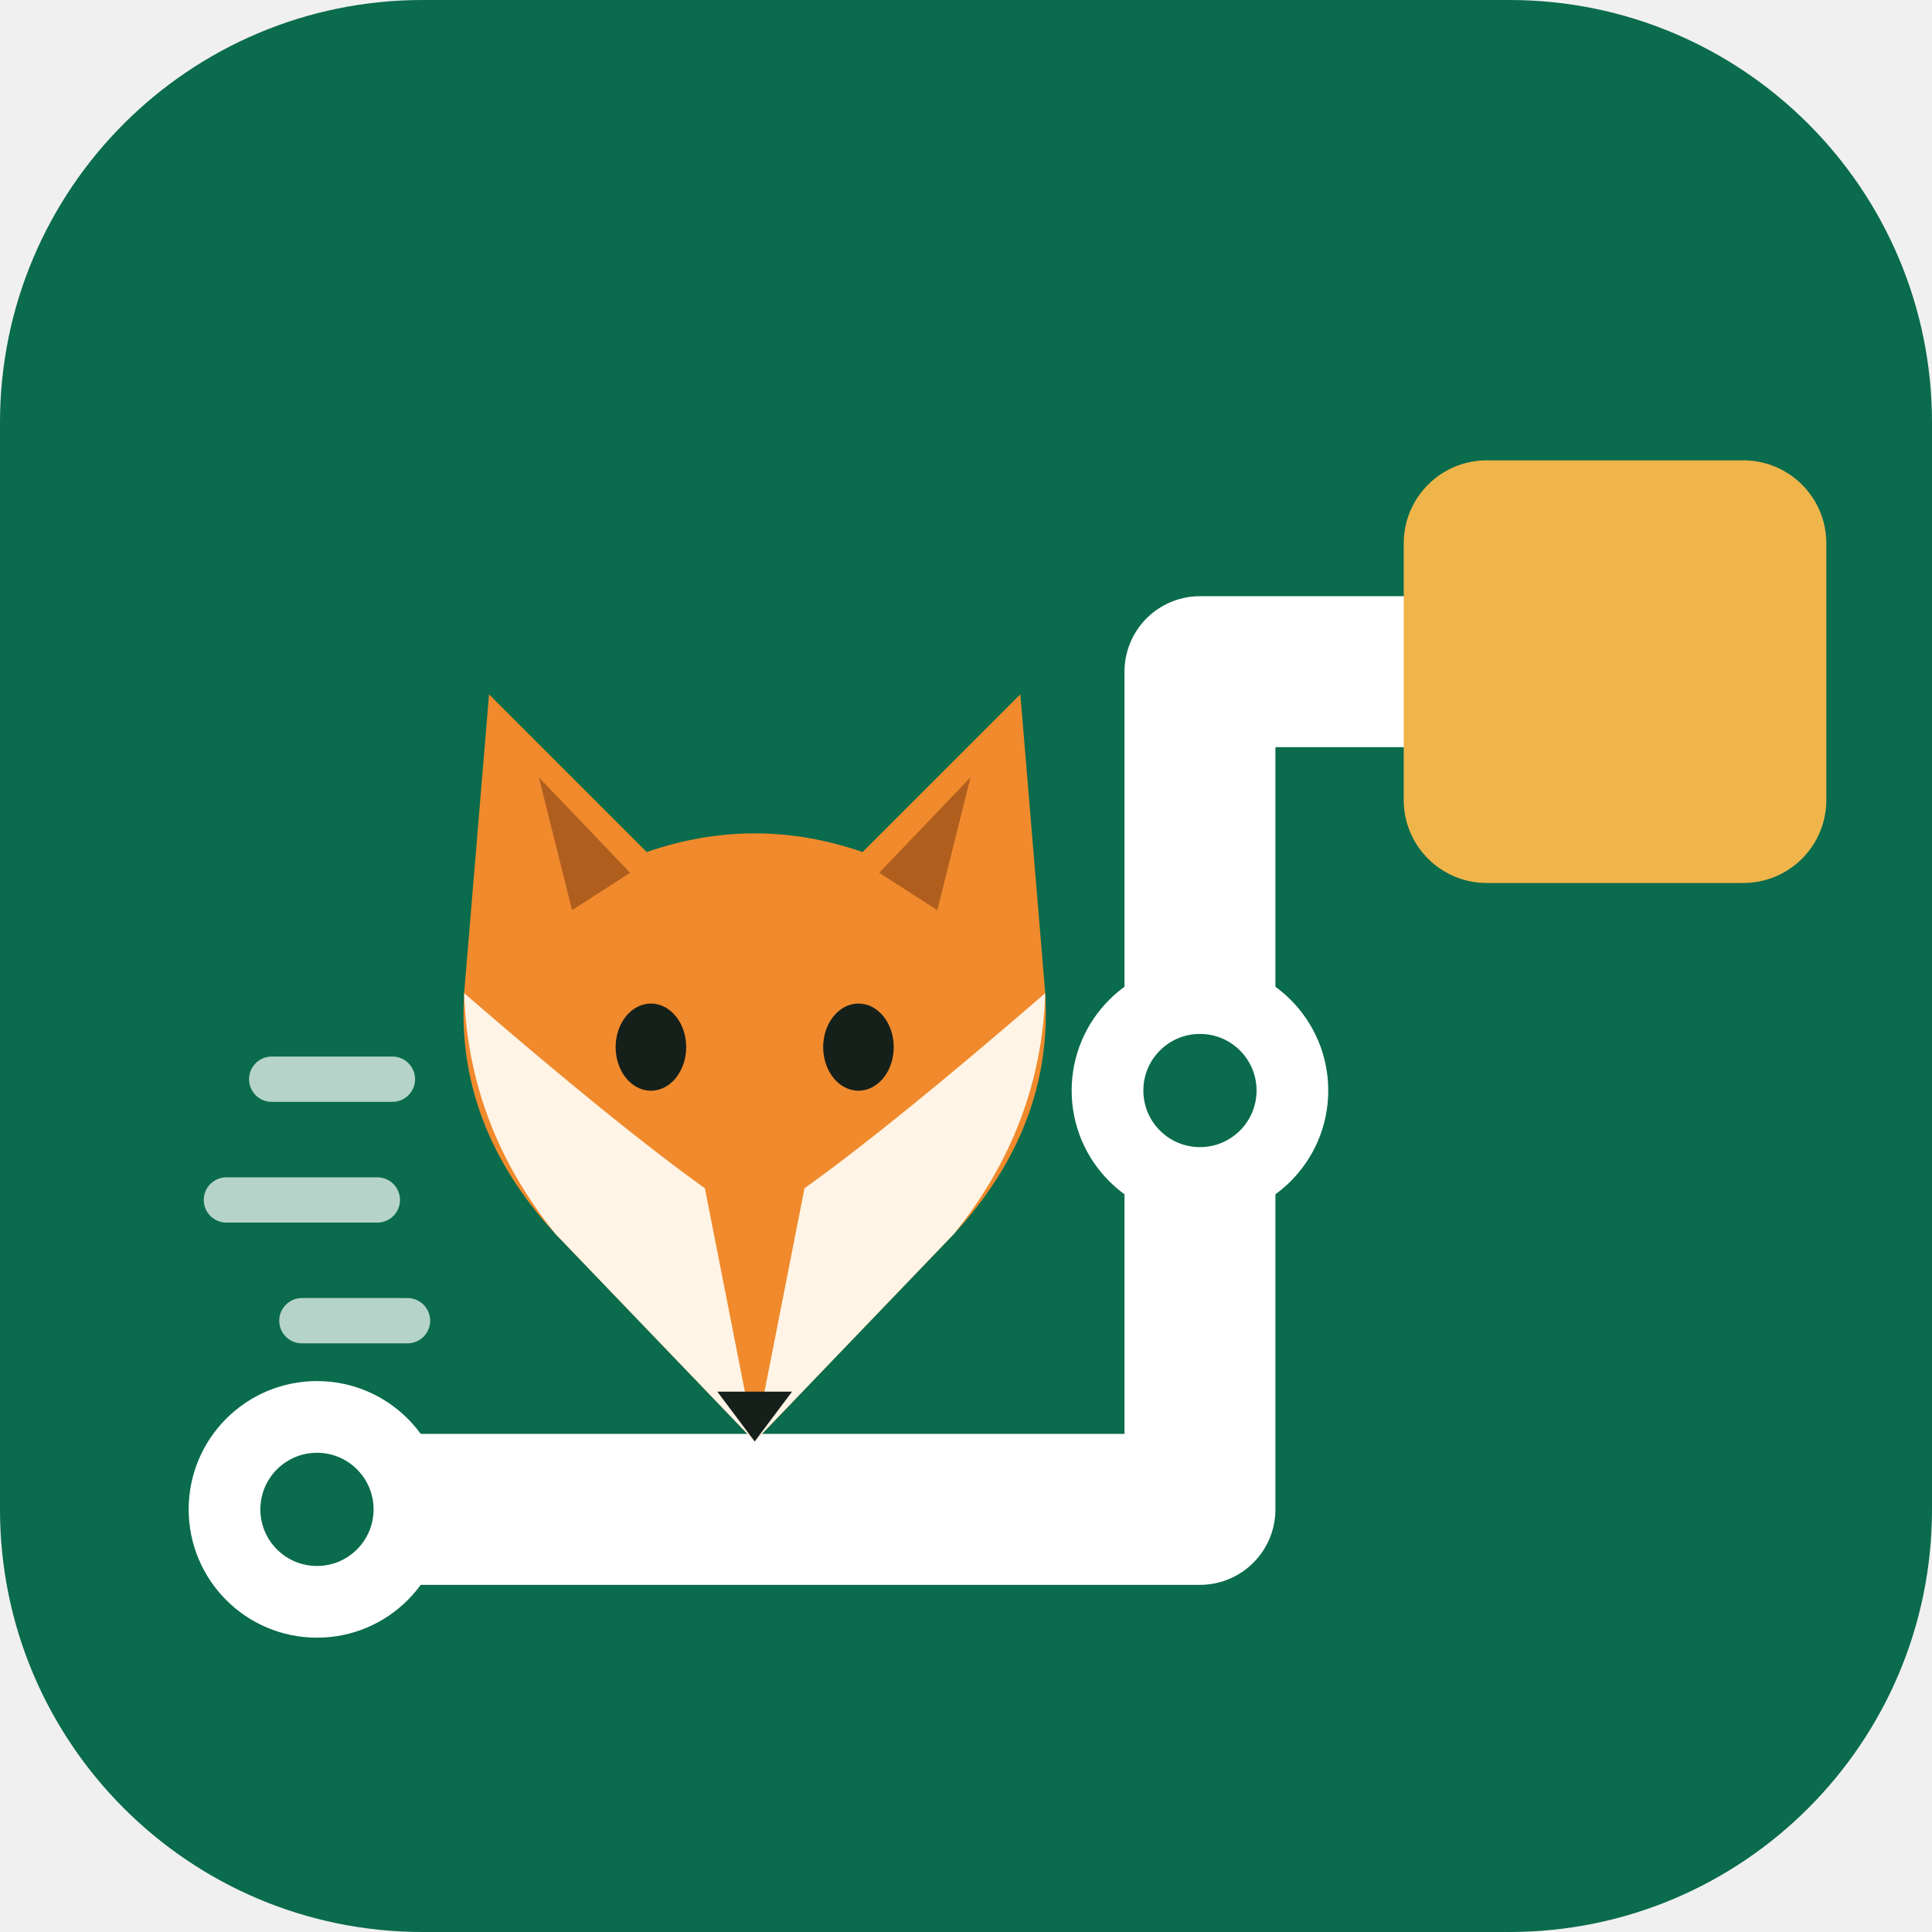
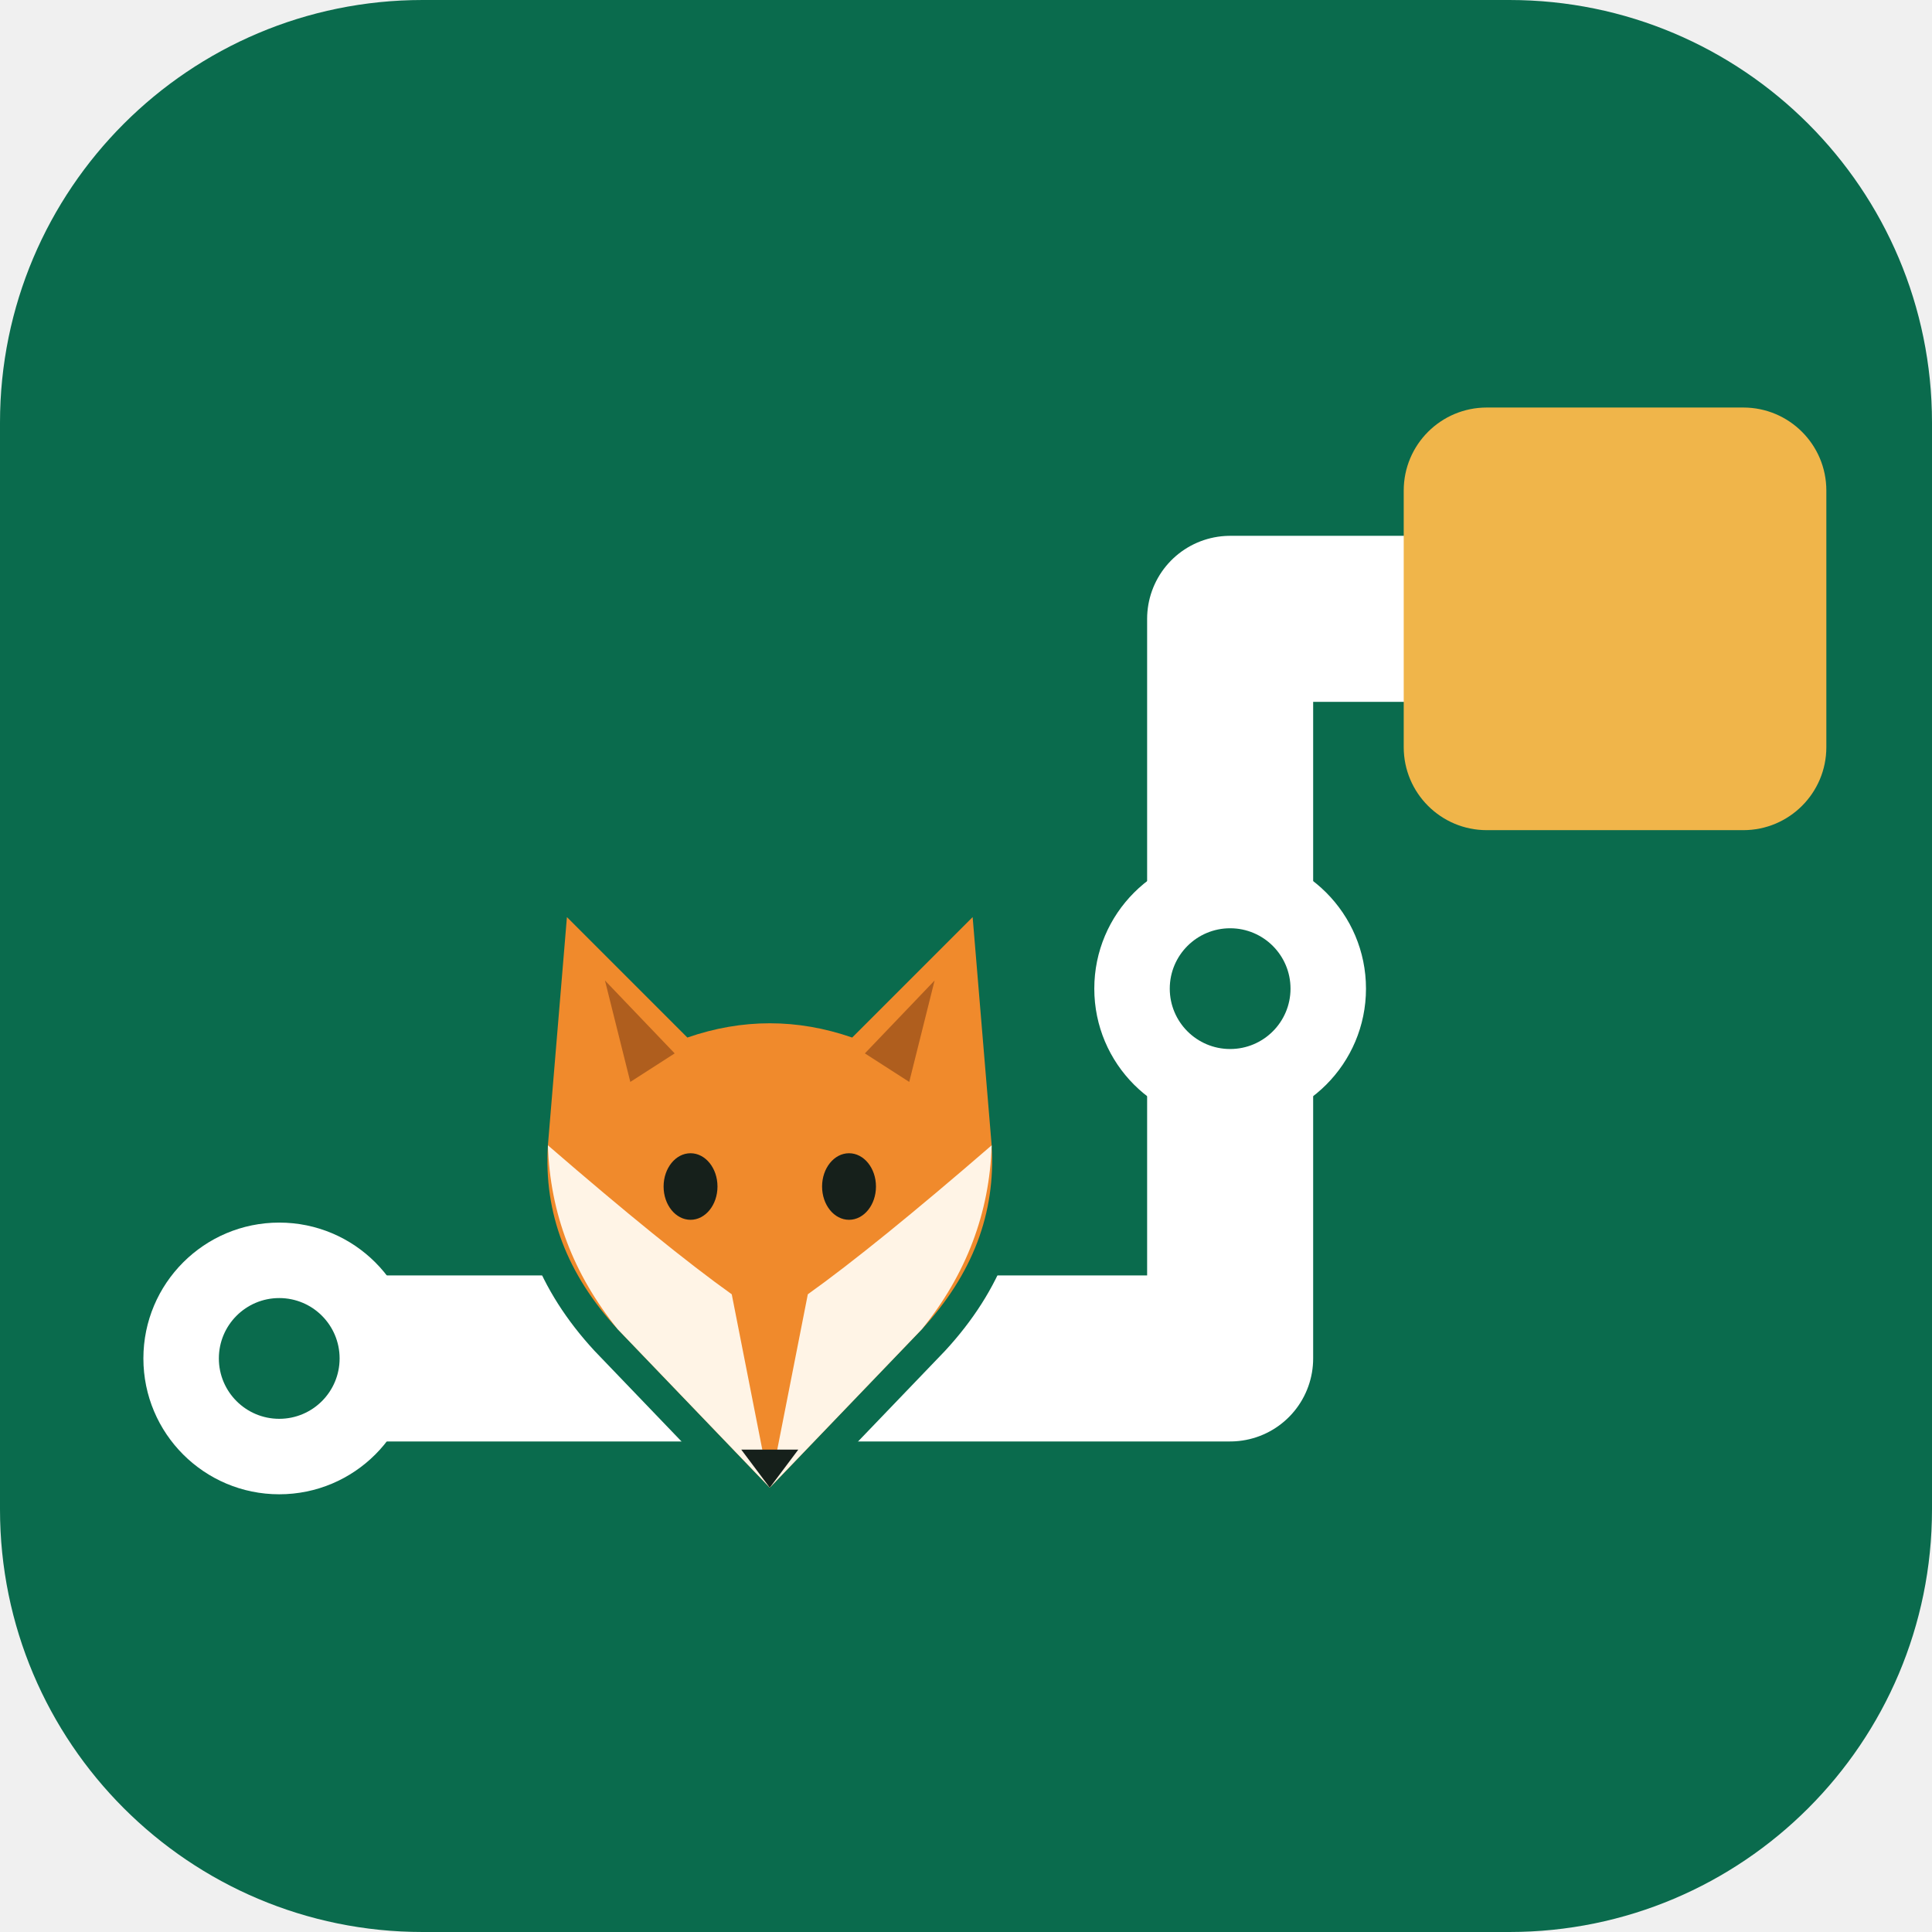
<svg xmlns="http://www.w3.org/2000/svg" viewBox="0 0 512 512">
  <rect width="512" height="512" rx="112" fill="#0A6B4D" />
-   <path d="M84 400 H318 V178 H392" fill="none" stroke="#FFFFFF" stroke-width="40" stroke-linejoin="round" stroke-linecap="round" />
-   <circle cx="84" cy="400" r="34" fill="#FFFFFF" />
-   <circle cx="84" cy="400" r="15" fill="#0A6B4D" />
-   <circle cx="318" cy="289" r="34" fill="#FFFFFF" />
-   <circle cx="318" cy="289" r="15" fill="#0A6B4D" />
-   <rect x="372" y="122" width="112" height="112" rx="22" fill="#F0B54A" />
-   <g stroke="#FFFFFF" stroke-width="12" stroke-linecap="round" opacity=".7">
-     <path d="M72 286 H104" />
-     <path d="M60 318 H100" />
-     <path d="M80 350 H108" />
-   </g>
-   <g transform="translate(200 382) scale(0.55) translate(-256 -452)">
+   <path d="M74 360 H326 V164 H392" fill="none" stroke="#FFFFFF" stroke-width="44" stroke-linejoin="round" stroke-linecap="round" />
+   <circle cx="74" cy="360" r="36" fill="#FFFFFF" />
+   <circle cx="74" cy="360" r="16" fill="#0A6B4D" />
+   <circle cx="326" cy="262" r="36" fill="#FFFFFF" />
+   <circle cx="326" cy="262" r="16" fill="#0A6B4D" />
+   <rect x="372" y="108" width="112" height="112" rx="22" fill="#F0B54A" />
+   <g stroke="#FFFFFF" stroke-width="10" stroke-linecap="round" opacity=".75" />
+   <g transform="translate(204 322) scale(0.42) translate(-256 -280)">
+     <path d="M128 92 L204 168 Q256 150 308 168 L384 92 L396 236 Q400 300 352 352 L256 452 L160 352 Q112 300 116 236 Z" fill="none" stroke="#0A6B4D" stroke-width="40" stroke-linejoin="round" />
    <path d="M128 92 L204 168 Q256 150 308 168 L384 92 L396 236 Q400 300 352 352 L256 452 L160 352 Q112 300 116 236 Z" fill="#F08A2C" />
    <path d="M116 236 Q118 300 160 352 L256 452 L232 330 Q190 300 116 236 Z" fill="#FFF4E6" />
    <path d="M396 236 Q394 300 352 352 L256 452 L280 330 Q322 300 396 236 Z" fill="#FFF4E6" />
    <path d="M152 132 L196 178 L168 196 Z" fill="#7A3B12" opacity=".55" />
    <path d="M360 132 L316 178 L344 196 Z" fill="#7A3B12" opacity=".55" />
    <ellipse cx="206" cy="262" rx="17" ry="21" fill="#16201B" />
    <ellipse cx="306" cy="262" rx="17" ry="21" fill="#16201B" />
    <path d="M238 428 L274 428 L256 452 Z" fill="#16201B" />
  </g>
</svg>
